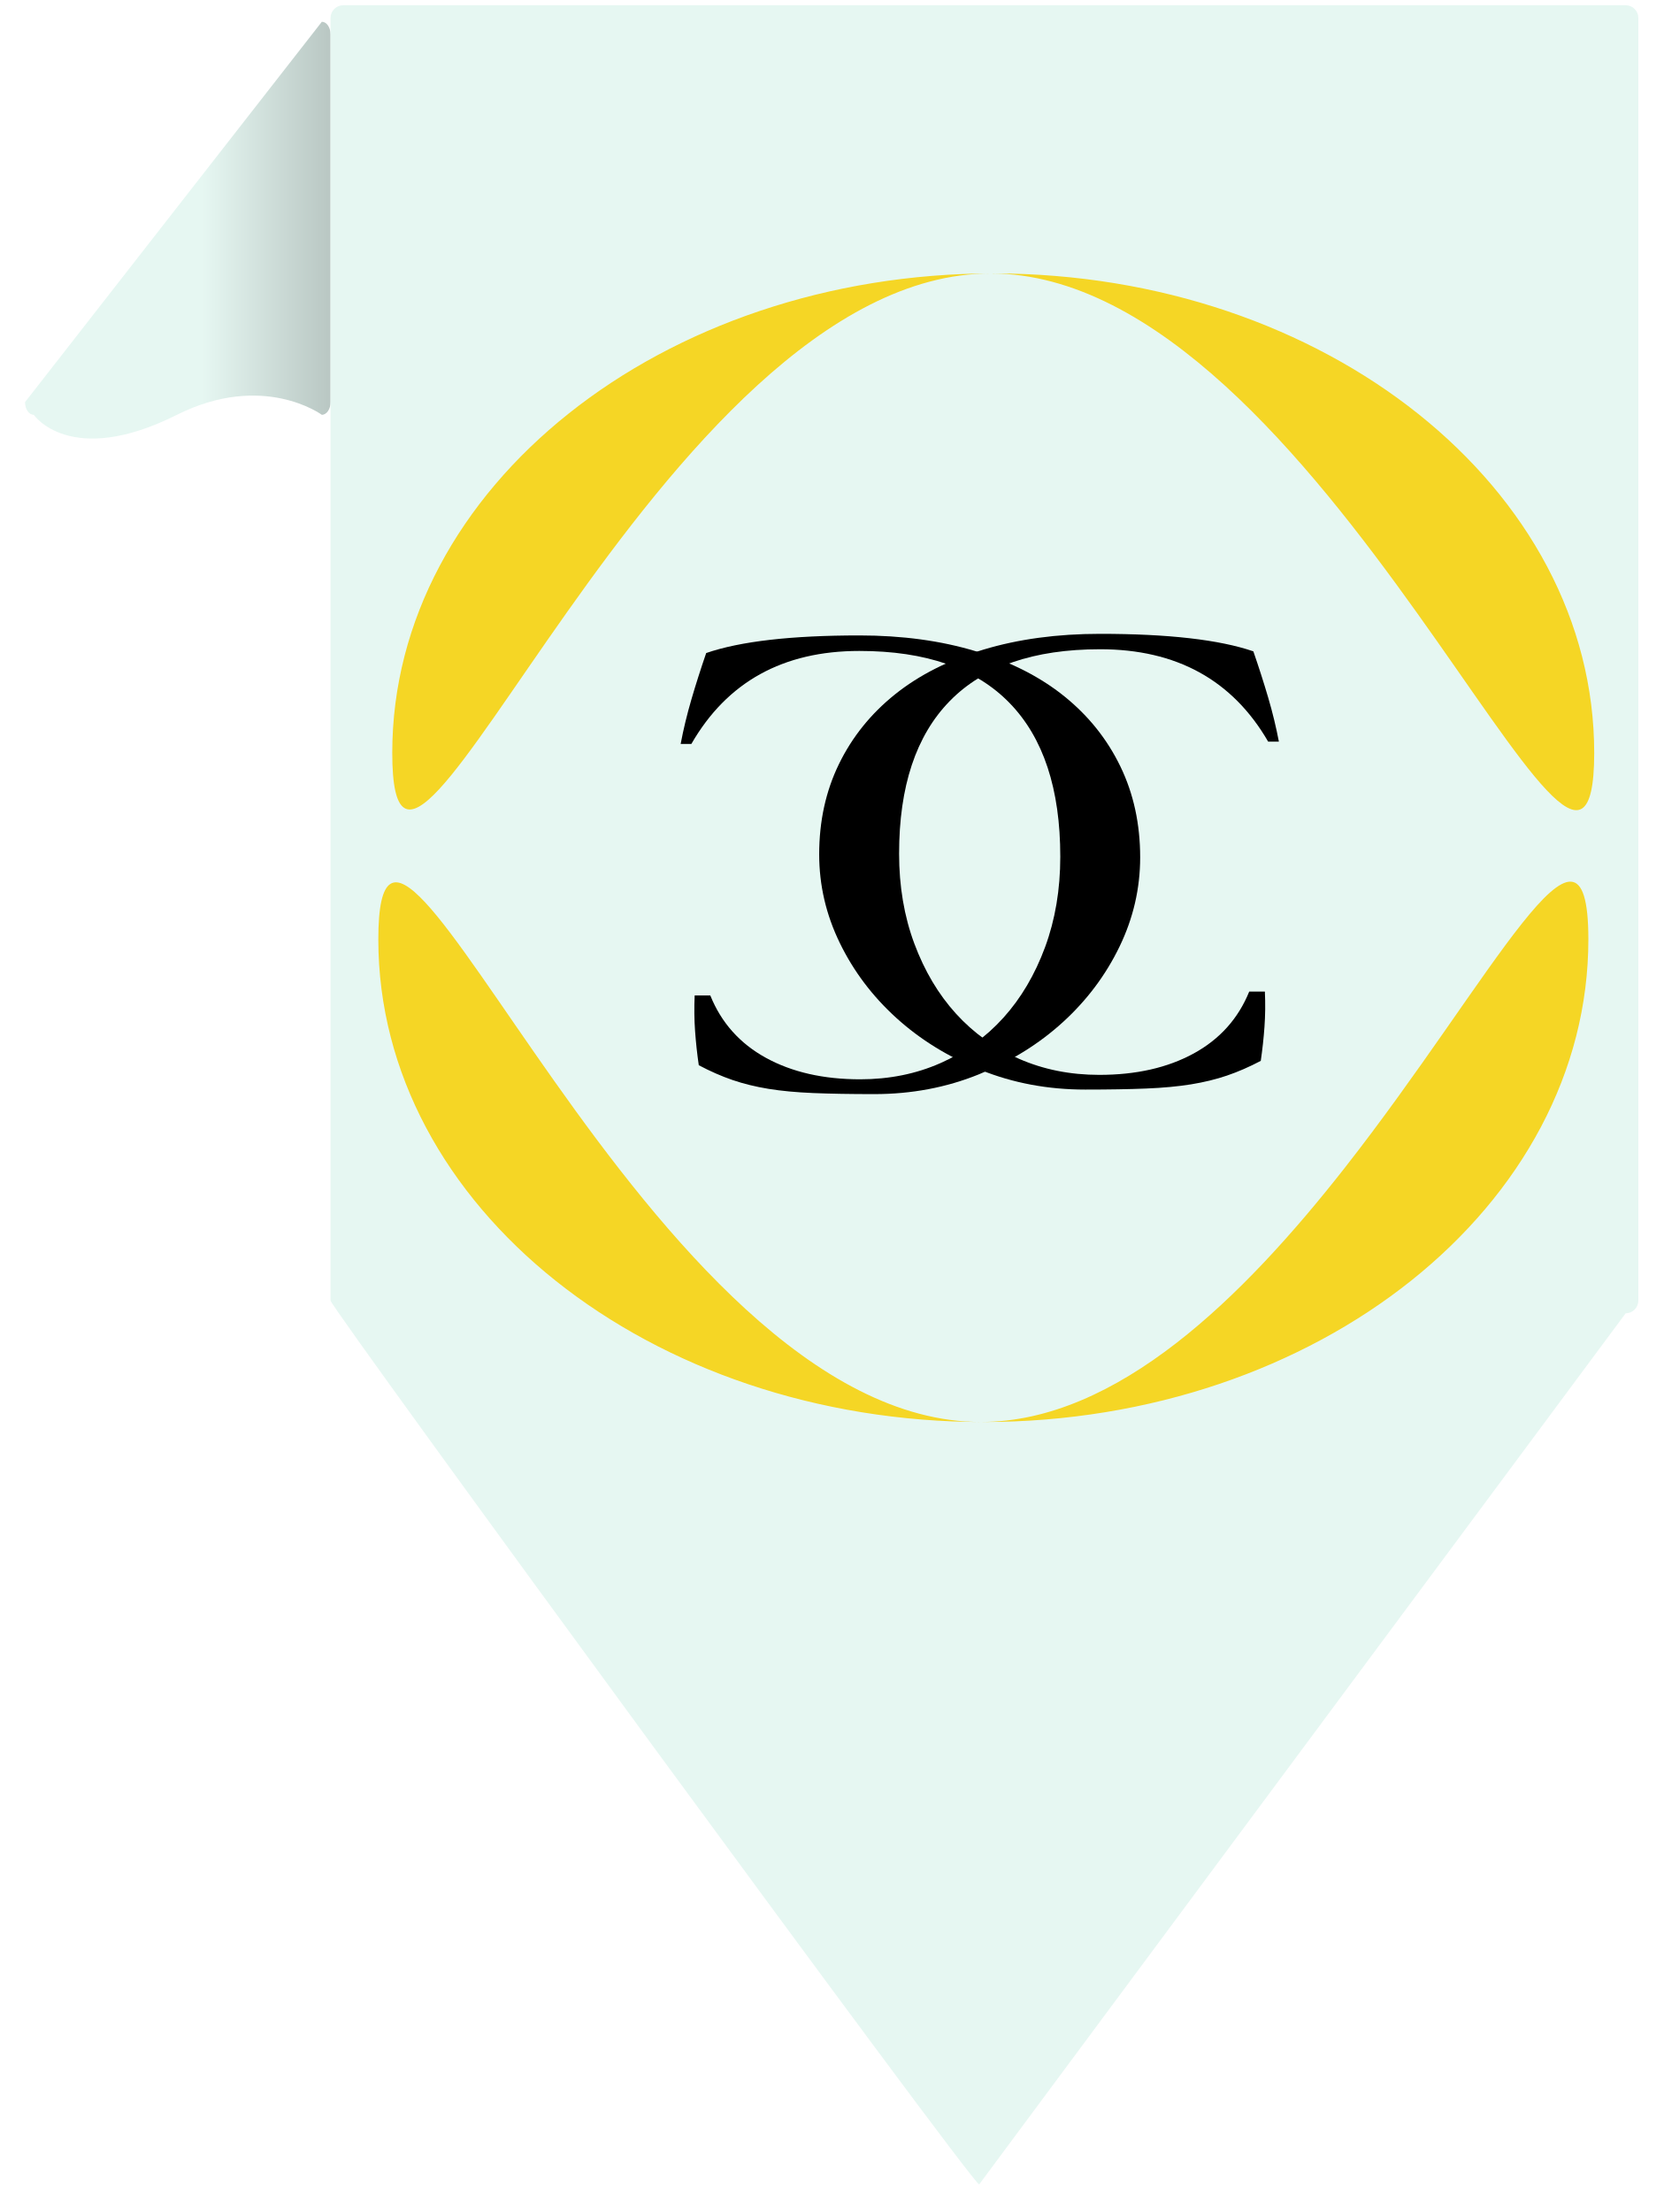
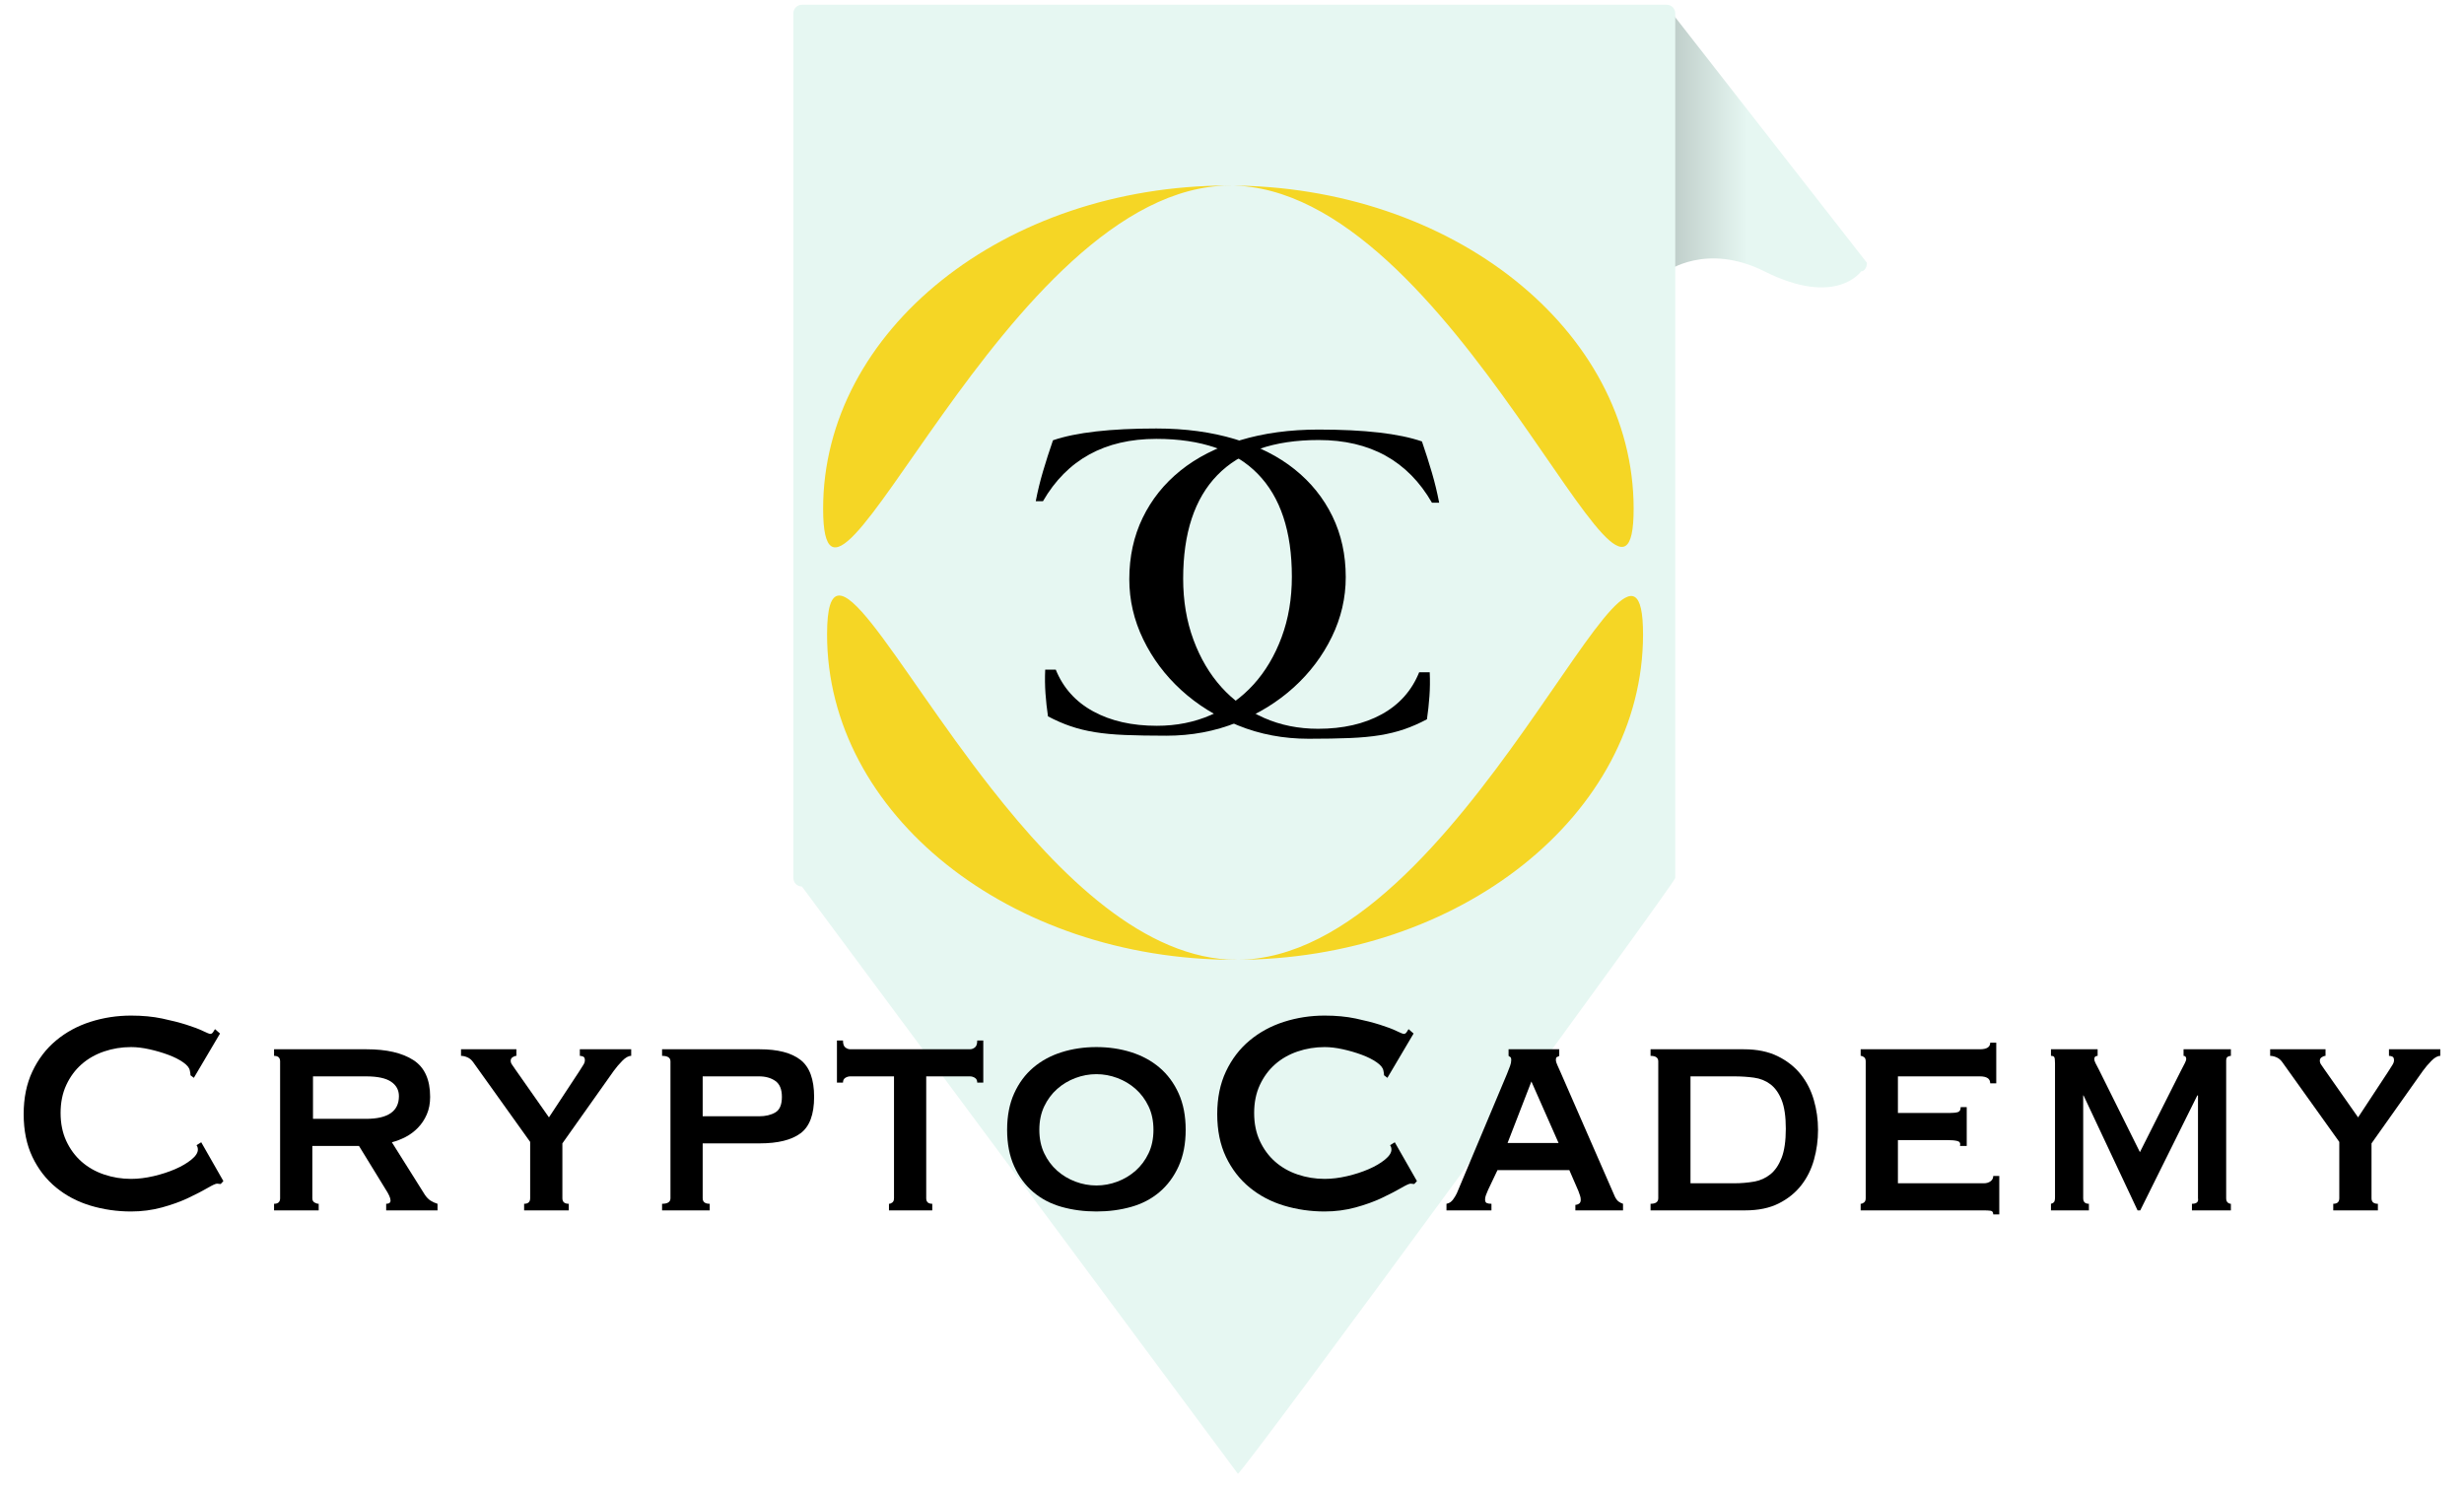
- <svg xmlns="http://www.w3.org/2000/svg" xmlns:ns1="http://vectornator.io" height="100%" style="fill-rule:nonzero;clip-rule:evenodd;stroke-linecap:round;stroke-linejoin:round;" xml:space="preserve" width="100%" version="1.1" viewBox="0 0 736.145 978.694">
+ <svg xmlns="http://www.w3.org/2000/svg" xmlns:ns1="http://vectornator.io" height="100%" style="fill-rule:nonzero;clip-rule:evenodd;stroke-linecap:round;stroke-linejoin:round;" xml:space="preserve" width="100%" version="1.1" viewBox="0 0 1616.99 977.922">
  <defs>
-     <linearGradient y1="257.053" id="LinearGradient" x1="123.005" y2="257.053" x2="146.202" gradientUnits="userSpaceOnUse" gradientTransform="matrix(5.82811 0 0 5.82811 -705.807 -1396.3)">
+     <linearGradient y1="257.053" id="LinearGradient" x1="123.005" y2="257.053" x2="146.202" gradientUnits="userSpaceOnUse" gradientTransform="matrix(-5.82811 0 0 5.82811 1942.06 -1401.71)">
      <stop stop-color="#e6f7f2" offset="0.581" />
      <stop stop-color="#b9c7c3" offset="1" />
    </linearGradient>
  </defs>
  <g id="Layer 1" ns1:layerName="Layer 1">
-     <path ns1:shadowColor="#626262" ns1:shadowOpacity="0.889028" ns1:shadowRadius="1.39072" d="M142.422+9.636C144.549+9.636+146.274+12.151+146.274+15.252L146.274+177.914C146.274+181.016+144.549+183.531+142.422+183.531C142.422+183.531+116.486+164.398+78.302+183.531C31.107+207.178+14.935+183.531+14.935+183.531C12.807+183.531+11.082+181.016+11.082+177.914L142.422+9.636Z" ns1:shadowOffset="2.37492" fill="url(#LinearGradient)" opacity="1" ns1:shadowAngle="2.0025" />
-     <path ns1:shadowColor="#626262" ns1:shadowOpacity="0.889028" ns1:shadowRadius="2.03641" d="M151.89+2.32L719.401+2.32C722.503+2.32+725.017+4.835+725.017+7.937L725.017+575.447C725.017+578.549+722.503+581.063+719.401+581.063L433.312+966.489C430.211+966.489+146.274+578.549+146.274+575.447L146.274+7.937C146.274+4.835+148.789+2.32+151.89+2.32Z" ns1:shadowOffset="1.93615" fill="#e6f7f2" opacity="1" ns1:shadowAngle="0.4602" />
-     <path d="M524.89-89.568L931.312-89.568C934.414-89.568+936.929-87.053+936.929-83.951L936.929+301.112C936.929+304.214+934.414+306.729+931.312+306.729L524.89+306.729C521.788+306.729+519.274+304.214+519.274+301.112L519.274-83.951C519.274-87.053+521.788-89.568+524.89-89.568Z" opacity="1" fill="none" />
-     <path d="M435.355+629.17C583.223+629.084+703.007+533.398+702.899+415.451C702.835+345.626+660.457+433.34+595.209+516.555C550.241+573.906+494.41+629.12+434.079+629.155C286.21+629.242+167.31+297.817+167.419+415.764C167.527+533.711+287.486+629.257+435.355+629.17Z" opacity="1" fill="#f5d625" />
-     <path d="M561.204+328.141C545.406+300.884+520.615+287.256+486.832+287.256C457.423+287.256+435.245+294.896+420.297+310.177C405.35+325.457+397.876+347.964+397.876+377.699C397.876+392.153+400.124+405.42+404.621+417.5C409.117+429.58+415.254+439.904+423.031+448.474C430.809+457.043+440.106+463.702+450.921+468.452C461.737+473.201+473.585+475.575+486.467+475.575C502.751+475.575+516.666+472.426+528.21+466.128C539.755+459.831+547.958+450.693+552.819+438.717L559.746+438.717C559.989+444.086+559.928+449.3+559.564+454.359C559.199+459.418+558.652+464.425+557.923+469.381C552.819+472.065+547.837+474.233+542.976+475.885C538.115+477.537+532.828+478.828+527.117+479.757C521.405+480.686+514.782+481.306+507.248+481.615C499.713+481.925+490.72+482.08+480.269+482.08C463.742+482.08+448.308+479.189+433.969+473.407C419.629+467.626+407.173+459.934+396.6+450.332C386.027+440.73+377.703+429.683+371.627+417.19C365.551+404.698+362.513+391.637+362.513+378.009C362.513+363.348+365.429+350.029+371.262+338.053C377.095+326.076+385.359+315.803+396.053+307.234C406.747+298.665+419.811+292.057+435.245+287.411C450.678+282.765+467.874+280.442+486.832+280.442C516.969+280.442+539.573+283.023+554.642+288.185C557.072+295.206+559.26+302.02+561.204+308.628C563.149+315.236+564.728+321.74+565.944+328.141L561.204+328.141Z" opacity="1" fill="#000000" />
-     <path d="M305.951+329.153C321.742+301.721+346.522+288.005+380.292+288.005C409.688+288.005+431.857+295.694+446.798+311.073C461.739+326.452+469.209+349.104+469.209+379.03C469.209+393.578+466.962+406.93+462.468+419.088C457.973+431.245+451.839+441.636+444.065+450.261C436.29+458.885+426.998+465.587+416.187+470.367C405.376+475.147+393.532+477.537+380.656+477.537C364.379+477.537+350.47+474.368+338.93+468.029C327.391+461.691+319.191+452.495+314.332+440.441L307.408+440.441C307.165+445.845+307.226+451.092+307.591+456.184C307.955+461.275+308.502+466.315+309.23+471.303C314.332+474.004+319.313+476.186+324.172+477.849C329.03+479.511+334.315+480.81+340.024+481.746C345.733+482.681+352.353+483.304+359.884+483.616C367.416+483.928+376.405+484.084+386.851+484.084C403.372+484.084+418.798+481.174+433.132+475.355C447.466+469.536+459.917+461.795+470.485+452.131C481.053+442.467+489.374+431.349+495.447+418.776C501.521+406.203+504.558+393.058+504.558+379.342C504.558+364.587+501.643+351.182+495.812+339.129C489.981+327.075+481.721+316.736+471.032+308.111C460.342+299.487+447.284+292.837+431.857+288.161C416.43+283.485+399.241+281.147+380.292+281.147C350.167+281.147+327.573+283.744+312.51+288.94C310.081+296.006+307.894+302.864+305.951+309.514C304.007+316.164+302.428+322.711+301.213+329.153L305.951+329.153Z" opacity="1" fill="#000000" />
-     <path d="M439.73+120.976C586.609+121.062+705.59+216.106+705.483+333.264C705.375+450.421+585.342+121.076+438.463+120.991C291.584+120.905+173.48+450.111+173.588+332.953C173.695+215.795+292.851+120.89+439.73+120.976Z" opacity="1" fill="#f5d625" />
+     <g opacity="1">
+       <path fill-rule="evenodd" ns1:shadowColor="#626262" ns1:shadowOpacity="0.889028" ns1:shadowRadius="1.39072" d="M1093.83+4.229C1091.7+4.229+1089.98+6.743+1089.98+9.845L1089.98+172.507C1089.98+175.609+1091.7+178.124+1093.83+178.124C1093.83+178.124+1119.76+158.991+1157.95+178.124C1205.14+201.771+1221.32+178.124+1221.32+178.124C1223.44+178.124+1225.17+175.609+1225.17+172.507L1093.83+4.229Z" ns1:shadowOffset="2.37492" fill="url(#LinearGradient)" opacity="1" ns1:shadowAngle="2.0025" />
+       <path fill-rule="evenodd" ns1:shadowColor="#626262" ns1:shadowOpacity="0.889028" ns1:shadowRadius="6.88658" d="M1093.77+3.119L526.255+3.119C523.153+3.119+520.639+5.634+520.639+8.736L520.639+576.246C520.639+579.348+523.153+581.862+526.255+581.862L812.344+967.288C815.445+967.288+1099.38+579.348+1099.38+576.246L1099.38+8.736C1099.38+5.634+1096.87+3.119+1093.77+3.119Z" ns1:shadowOffset="4.1766" fill="#e6f7f2" opacity="1" ns1:shadowAngle="0.4602" />
+       <path d="M720.766-88.768L314.344-88.768C311.242-88.768+308.727-86.254+308.727-83.152L308.727+301.911C308.727+305.013+311.242+307.528+314.344+307.528L720.766+307.528C723.868+307.528+726.382+305.013+726.382+301.911L726.382-83.152C726.382-86.254+723.868-88.768+720.766-88.768Z" opacity="1" fill="none" />
+       <path d="M810.301+629.969C662.433+629.883+542.649+534.197+542.757+416.25C542.821+346.425+585.199+434.139+650.447+517.354C695.415+574.705+751.246+629.919+811.577+629.954C959.446+630.041+1078.35+298.616+1078.24+416.563C1078.13+534.51+958.17+630.056+810.301+629.969Z" fill-rule="evenodd" fill="#f5d625" opacity="1" />
+       <path d="M684.452+328.94C700.25+301.683+725.041+288.055+758.824+288.055C788.233+288.055+810.411+295.695+825.359+310.976C840.306+326.256+847.78+348.763+847.78+378.498C847.78+392.952+845.532+406.219+841.035+418.299C836.539+430.379+830.402+440.703+822.625+449.273C814.847+457.842+805.55+464.501+794.735+469.251C783.919+474+772.071+476.374+759.189+476.374C742.905+476.374+728.99+473.225+717.446+466.927C705.901+460.63+697.698+451.492+692.837+439.516L685.91+439.516C685.667+444.885+685.728+450.099+686.092+455.158C686.457+460.217+687.004+465.224+687.733+470.18C692.837+472.864+697.819+475.032+702.68+476.684C707.541+478.336+712.828+479.627+718.539+480.556C724.251+481.485+730.874+482.105+738.408+482.414C745.943+482.724+754.936+482.879+765.387+482.879C781.914+482.879+797.348+479.988+811.687+474.206C826.027+468.425+838.483+460.733+849.056+451.131C859.629+441.529+867.953+430.482+874.029+417.989C880.105+405.497+883.143+392.436+883.143+378.808C883.143+364.147+880.227+350.828+874.394+338.852C868.561+326.875+860.297+316.602+849.603+308.033C838.909+299.464+825.845+292.856+810.411+288.21C794.978+283.564+777.782+281.241+758.824+281.241C728.687+281.241+706.083+283.822+691.014+288.984C688.584+296.005+686.396+302.819+684.452+309.427C682.507+316.035+680.928+322.539+679.712+328.94L684.452+328.94Z" fill-rule="evenodd" fill="#000000" opacity="1" />
+       <path d="M939.705+329.952C923.914+302.52+899.134+288.804+865.364+288.804C835.968+288.804+813.799+296.493+798.858+311.872C783.917+327.251+776.447+349.903+776.447+379.829C776.447+394.377+778.694+407.729+783.188+419.887C787.683+432.044+793.817+442.435+801.591+451.06C809.366+459.684+818.658+466.386+829.469+471.166C840.28+475.946+852.124+478.336+865+478.336C881.277+478.336+895.186+475.167+906.726+468.828C918.265+462.49+926.465+453.294+931.324+441.24L938.248+441.24C938.491+446.644+938.43+451.891+938.065+456.983C937.701+462.074+937.154+467.114+936.426+472.102C931.324+474.803+926.343+476.985+921.484+478.648C916.626+480.31+911.341+481.609+905.632+482.545C899.923+483.48+893.303+484.103+885.772+484.415C878.24+484.727+869.251+484.883+858.805+484.883C842.284+484.883+826.858+481.973+812.524+476.154C798.19+470.335+785.739+462.594+775.171+452.93C764.603+443.266+756.282+432.148+750.209+419.575C744.135+407.002+741.098+393.857+741.098+380.141C741.098+365.386+744.013+351.981+749.844+339.928C755.675+327.874+763.935+317.535+774.624+308.91C785.314+300.286+798.372+293.636+813.799+288.96C829.226+284.284+846.415+281.946+865.364+281.946C895.489+281.946+918.083+284.543+933.146+289.739C935.575+296.805+937.762+303.663+939.705+310.313C941.649+316.963+943.228+323.51+944.443+329.952L939.705+329.952Z" fill-rule="evenodd" fill="#000000" opacity="1" />
+       <path d="M805.926+121.775C659.047+121.861+540.066+216.905+540.173+334.063C540.281+451.22+660.314+121.875+807.193+121.79C954.072+121.704+1072.18+450.91+1072.07+333.752C1071.96+216.594+952.805+121.689+805.926+121.775Z" fill-rule="evenodd" fill="#f5d625" opacity="1" />
+     </g>
+   </g>
+   <g id="Layer 2" ns1:layerName="Layer 2">
+     <g opacity="1">
+       <path d="M144.83+777.121C144.39+777.121+143.986+777.081+143.619+777.001C143.252+776.921+142.848+776.881+142.408+776.881C141.526+776.881+139.434+777.842+136.13+779.765C132.826+781.687+128.641+783.85+123.575+786.253C118.509+788.656+112.745+790.739+106.284+792.501C99.823+794.263+93.068+795.145+86.019+795.145C76.768+795.145+67.884+793.863+59.367+791.3C50.85+788.736+43.324+784.771+36.79+779.404C30.255+774.037+25.079+767.349+21.261+759.338C17.443+751.328+15.534+741.956+15.534+731.222C15.534+720.648+17.443+711.316+21.261+703.225C25.079+695.135+30.255+688.366+36.79+682.919C43.324+677.472+50.85+673.387+59.367+670.663C67.884+667.94+76.768+666.578+86.019+666.578C93.508+666.578+100.3+667.219+106.394+668.5C112.488+669.782+117.811+671.144+122.363+672.586C126.915+674.028+130.513+675.389+133.156+676.671C135.8+677.953+137.415+678.594+138.002+678.594C138.736+678.594+139.361+678.193+139.874+677.392C140.388+676.591+140.792+675.95+141.086+675.47L144.39+678.353L127.209+707.431L125.007+705.749C125.007+705.268+124.97+704.787+124.896+704.307C124.823+703.826+124.713+703.266+124.566+702.625C124.272+700.862+122.804+699.06+120.161+697.218C117.517+695.375+114.25+693.733+110.359+692.291C106.467+690.849+102.356+689.648+98.024+688.687C93.692+687.725+89.691+687.245+86.019+687.245C79.852+687.245+73.941+688.206+68.288+690.129C62.634+692.051+57.715+694.855+53.53+698.539C49.345+702.224+46.004+706.75+43.508+712.117C41.012+717.484+39.763+723.612+39.763+730.501C39.763+737.39+41.012+743.518+43.508+748.885C46.004+754.252+49.345+758.777+53.53+762.462C57.715+766.147+62.634+768.951+68.288+770.873C73.941+772.796+79.852+773.757+86.019+773.757C90.718+773.757+95.638+773.156+100.777+771.955C105.917+770.753+110.616+769.231+114.874+767.389C119.133+765.546+122.694+763.464+125.557+761.141C128.421+758.818+129.852+756.615+129.852+754.532C129.852+753.411+129.559+752.449+128.971+751.648L132.055+749.726L146.593+775.199L144.83+777.121Z" opacity="1" fill="#000000" />
+       <path d="M240.206+734.346C254.597+734.346+261.792+729.379+261.792+719.446C261.792+715.441+260.066+712.277+256.616+709.954C253.165+707.631+247.695+706.47+240.206+706.47L205.404+706.47L205.404+734.346L240.206+734.346ZM240.646+688.687C253.715+688.687+263.921+691.05+271.263+695.776C278.606+700.502+282.277+708.552+282.277+719.927C282.277+724.253+281.542+728.098+280.074+731.462C278.606+734.826+276.66+737.75+274.237+740.233C271.814+742.717+269.134+744.719+266.197+746.241C263.26+747.763+260.25+748.925+257.166+749.726L278.752+784.09C279.927+785.853+281.212+787.174+282.607+788.055C284.002+788.937+285.507+789.617+287.123+790.098L287.123+794.424L253.422+794.424L253.422+790.098C255.331+790.098+256.285+789.377+256.285+787.935C256.285+786.333+255.184+783.85+252.981+780.486L235.58+752.129L204.963+752.129L204.963+786.493C204.963+787.775+205.44+788.696+206.395+789.257C207.349+789.818+208.267+790.098+209.148+790.098L209.148+794.424L179.853+794.424L179.853+790.098C182.496+790.098+183.818+788.896+183.818+786.493L183.818+696.617C183.818+694.214+182.496+693.012+179.853+693.012L179.853+688.687L240.646+688.687Z" opacity="1" fill="#000000" />
+       <path d="M310.471+697.098C309.443+695.656+308.195+694.614+306.726+693.973C305.258+693.333+303.863+693.012+302.541+693.012L302.541+688.687L338.885+688.687L338.885+693.012C338.151+693.012+337.343+693.293+336.462+693.853C335.581+694.414+335.141+695.175+335.141+696.136C335.141+697.098+335.434+697.979+336.022+698.78C336.609+699.581+337.27+700.542+338.004+701.663L360.251+733.385L379.855+703.586C381.176+701.503+382.167+699.941+382.828+698.9C383.489+697.859+383.819+696.857+383.819+695.896C383.819+694.614+383.452+693.813+382.718+693.493C381.984+693.172+381.25+693.012+380.515+693.012L380.515+688.687L414.216+688.687L414.216+693.012C412.454+693.012+410.508+694.094+408.379+696.256C406.25+698.419+404.378+700.622+402.762+702.865L369.062+750.447L369.062+786.493C369.062+788.896+370.457+790.098+373.247+790.098L373.247+794.424L343.951+794.424L343.951+790.098C346.594+790.098+347.916+788.896+347.916+786.493L347.916+749.485L310.471+697.098Z" opacity="1" fill="#000000" />
+       <path d="M498.138+732.664C502.396+732.664+505.957+731.823+508.821+730.14C511.684+728.458+513.116+725.054+513.116+719.927C513.116+714.961+511.684+711.476+508.821+709.474C505.957+707.471+502.396+706.47+498.138+706.47L461.133+706.47L461.133+732.664L498.138+732.664ZM439.987+696.617C439.987+694.214+438.152+693.012+434.481+693.012L434.481+688.687L498.578+688.687C510.473+688.687+519.393+691.01+525.341+695.656C531.288+700.302+534.261+708.392+534.261+719.927C534.261+731.462+531.288+739.432+525.341+743.838C519.393+748.244+510.473+750.447+498.578+750.447L461.133+750.447L461.133+786.493C461.133+788.896+462.675+790.098+465.759+790.098L465.759+794.424L434.481+794.424L434.481+790.098C438.152+790.098+439.987+788.896+439.987+786.493L439.987+696.617Z" opacity="1" fill="#000000" />
+       <path d="M583.381+790.098C584.115+790.098+584.849+789.818+585.583+789.257C586.318+788.696+586.685+787.775+586.685+786.493L586.685+706.47L558.05+706.47C556.875+706.47+555.774+706.79+554.746+707.431C553.718+708.072+553.204+709.113+553.204+710.555L549.239+710.555L549.239+682.919L553.204+682.919C553.204+685.162+553.718+686.684+554.746+687.485C555.774+688.286+556.875+688.687+558.05+688.687L636.465+688.687C637.64+688.687+638.741+688.286+639.769+687.485C640.797+686.684+641.311+685.162+641.311+682.919L645.276+682.919L645.276+710.555L641.311+710.555C641.311+709.113+640.797+708.072+639.769+707.431C638.741+706.79+637.64+706.47+636.465+706.47L607.83+706.47L607.83+786.493C607.83+788.896+609.152+790.098+611.795+790.098L611.795+794.424L583.381+794.424L583.381+790.098Z" opacity="1" fill="#000000" />
+       <path d="M719.505+705.028C714.806+705.028+710.217+705.869+705.739+707.551C701.26+709.233+697.258+711.636+693.734+714.76C690.21+717.884+687.383+721.689+685.254+726.175C683.125+730.661+682.06+735.788+682.06+741.555C682.06+747.323+683.125+752.449+685.254+756.935C687.383+761.421+690.21+765.226+693.734+768.35C697.258+771.474+701.26+773.877+705.739+775.559C710.217+777.241+714.806+778.082+719.505+778.082C724.204+778.082+728.793+777.241+733.272+775.559C737.751+773.877+741.752+771.474+745.277+768.35C748.801+765.226+751.628+761.421+753.757+756.935C755.886+752.449+756.951+747.323+756.951+741.555C756.951+735.788+755.886+730.661+753.757+726.175C751.628+721.689+748.801+717.884+745.277+714.76C741.752+711.636+737.751+709.233+733.272+707.551C728.793+705.869+724.204+705.028+719.505+705.028ZM719.505+687.245C727.582+687.245+735.181+688.366+742.303+690.609C749.425+692.852+755.629+696.216+760.915+700.702C766.202+705.188+770.387+710.835+773.471+717.644C776.554+724.453+778.096+732.423+778.096+741.555C778.096+750.687+776.554+758.657+773.471+765.466C770.387+772.275+766.202+777.922+760.915+782.408C755.629+786.894+749.425+790.138+742.303+792.141C735.181+794.143+727.582+795.145+719.505+795.145C711.429+795.145+703.83+794.143+696.708+792.141C689.586+790.138+683.382+786.894+678.095+782.408C672.809+777.922+668.624+772.275+665.54+765.466C662.456+758.657+660.915+750.687+660.915+741.555C660.915+732.423+662.456+724.453+665.54+717.644C668.624+710.835+672.809+705.188+678.095+700.702C683.382+696.216+689.586+692.852+696.708+690.609C703.83+688.366+711.429+687.245+719.505+687.245Z" opacity="1" fill="#000000" />
+       <path d="M928.098+777.121C927.657+777.121+927.253+777.081+926.886+777.001C926.519+776.921+926.115+776.881+925.675+776.881C924.794+776.881+922.701+777.842+919.397+779.765C916.093+781.687+911.908+783.85+906.842+786.253C901.776+788.656+896.012+790.739+889.551+792.501C883.09+794.263+876.335+795.145+869.286+795.145C860.035+795.145+851.151+793.863+842.634+791.3C834.117+788.736+826.592+784.771+820.057+779.404C813.522+774.037+808.346+767.349+804.528+759.338C800.71+751.328+798.801+741.956+798.801+731.222C798.801+720.648+800.71+711.316+804.528+703.225C808.346+695.135+813.522+688.366+820.057+682.919C826.592+677.472+834.117+673.387+842.634+670.663C851.151+667.94+860.035+666.578+869.286+666.578C876.776+666.578+883.567+667.219+889.661+668.5C895.755+669.782+901.078+671.144+905.63+672.586C910.183+674.028+913.78+675.389+916.423+676.671C919.067+677.953+920.682+678.594+921.269+678.594C922.004+678.594+922.628+678.193+923.142+677.392C923.656+676.591+924.059+675.95+924.353+675.47L927.657+678.353L910.476+707.431L908.274+705.749C908.274+705.268+908.237+704.787+908.163+704.307C908.09+703.826+907.98+703.266+907.833+702.625C907.539+700.862+906.071+699.06+903.428+697.218C900.785+695.375+897.517+693.733+893.626+692.291C889.735+690.849+885.623+689.648+881.291+688.687C876.959+687.725+872.958+687.245+869.286+687.245C863.119+687.245+857.209+688.206+851.555+690.129C845.902+692.051+840.982+694.855+836.797+698.539C832.612+702.224+829.271+706.75+826.775+712.117C824.279+717.484+823.031+723.612+823.031+730.501C823.031+737.39+824.279+743.518+826.775+748.885C829.271+754.252+832.612+758.777+836.797+762.462C840.982+766.147+845.902+768.951+851.555+770.873C857.209+772.796+863.119+773.757+869.286+773.757C873.985+773.757+878.905+773.156+884.044+771.955C889.184+770.753+893.883+769.231+898.141+767.389C902.4+765.546+905.961+763.464+908.824+761.141C911.688+758.818+913.119+756.615+913.119+754.532C913.119+753.411+912.826+752.449+912.238+751.648L915.322+749.726L929.86+775.199L928.098+777.121Z" opacity="1" fill="#000000" />
+       <path d="M1022.81+750.206L1004.97+709.834L989.332+750.206L1022.81+750.206ZM949.243+790.098C951.005+789.778+952.437+788.856+953.538+787.334C954.64+785.813+955.484+784.411+956.071+783.129L988.891+705.028C989.772+702.785+990.47+700.983+990.984+699.621C991.498+698.259+991.755+696.937+991.755+695.656C991.755+694.694+991.571+694.094+991.204+693.853C990.837+693.613+990.433+693.333+989.992+693.012L989.992+688.687L1023.25+688.687L1023.25+693.012C1022.81+693.333+1022.33+693.573+1021.82+693.733C1021.31+693.893+1021.05+694.534+1021.05+695.656C1021.05+696.617+1021.38+697.778+1022.04+699.14C1022.7+700.502+1023.4+702.064+1024.13+703.826L1059.82+785.532C1060.55+786.974+1061.36+788.015+1062.24+788.656C1063.12+789.297+1064.08+789.778+1065.1+790.098L1065.1+794.424L1033.83+794.424L1033.83+790.819C1034.56+790.819+1035.33+790.579+1036.14+790.098C1036.95+789.617+1037.35+788.736+1037.35+787.455C1037.35+786.493+1037.2+785.612+1036.91+784.811C1036.62+784.01+1036.25+782.969+1035.81+781.687L1029.86+767.989L982.724+767.989L976.556+780.966C975.969+782.248+975.492+783.409+975.124+784.451C974.757+785.492+974.574+786.413+974.574+787.214C974.574+788.496+974.941+789.297+975.675+789.617C976.409+789.938+977.437+790.098+978.759+790.098L978.759+794.424L949.243+794.424L949.243+790.098Z" opacity="1" fill="#000000" />
+       <path d="M1138.01+776.641C1142.56+776.641+1146.9+776.28+1151.01+775.559C1155.12+774.838+1158.72+773.236+1161.8+770.753C1164.88+768.27+1167.34+764.665+1169.18+759.939C1171.01+755.213+1171.93+748.845+1171.93+740.834C1171.93+732.824+1171.01+726.536+1169.18+721.97C1167.34+717.404+1164.88+713.959+1161.8+711.636C1158.72+709.313+1155.12+707.871+1151.01+707.311C1146.9+706.75+1142.56+706.47+1138.01+706.47L1109.38+706.47L1109.38+776.641L1138.01+776.641ZM1083.17+790.098C1086.54+790.098+1088.23+788.896+1088.23+786.493L1088.23+696.617C1088.23+694.214+1086.54+693.012+1083.17+693.012L1083.17+688.687L1144.4+688.687C1153.06+688.687+1160.48+690.209+1166.65+693.253C1172.81+696.296+1177.84+700.262+1181.73+705.148C1185.63+710.034+1188.49+715.642+1190.32+721.97C1192.16+728.298+1193.08+734.826+1193.08+741.555C1193.08+748.284+1192.2+754.812+1190.43+761.141C1188.67+767.469+1185.88+773.076+1182.06+777.962C1178.25+782.849+1173.33+786.814+1167.31+789.858C1161.29+792.902+1153.94+794.424+1145.28+794.424L1083.17+794.424L1083.17+790.098Z" opacity="1" fill="#000000" />
+       <path d="M1306.07+711.036C1306.07+707.992+1303.8+706.47+1299.25+706.47L1245.5+706.47L1245.5+730.501L1279.42+730.501C1281.92+730.501+1283.75+730.301+1284.93+729.9C1286.1+729.5+1286.69+728.418+1286.69+726.656L1290.66+726.656L1290.66+752.129L1286.25+752.129C1286.69+750.367+1286.1+749.285+1284.49+748.885C1282.87+748.484+1280.6+748.284+1277.66+748.284L1245.5+748.284L1245.5+776.641L1301.89+776.641C1303.65+776.641+1305.12+776.2+1306.29+775.319C1307.47+774.438+1308.06+773.276+1308.06+771.834L1312.02+771.834L1312.02+797.067L1308.06+797.067C1308.06+795.625+1307.47+794.824+1306.29+794.664C1305.12+794.504+1303.65+794.424+1301.89+794.424L1221.05+794.424L1221.05+790.098C1221.79+790.098+1222.52+789.818+1223.25+789.257C1223.99+788.696+1224.36+787.775+1224.36+786.493L1224.36+696.617C1224.36+695.335+1223.99+694.414+1223.25+693.853C1222.52+693.293+1221.79+693.012+1221.05+693.012L1221.05+688.687L1299.25+688.687C1303.8+688.687+1306.07+687.245+1306.07+684.361L1310.04+684.361L1310.04+711.036L1306.07+711.036Z" opacity="1" fill="#000000" />
+       <path d="M1345.94+790.098C1346.68+789.938+1347.3+789.617+1347.82+789.137C1348.33+788.656+1348.59+787.535+1348.59+785.772L1348.59+697.818C1348.59+695.576+1348.4+694.214+1348.04+693.733C1347.67+693.253+1346.97+693.012+1345.94+693.012L1345.94+688.687L1376.56+688.687L1376.56+693.012C1375.09+693.012+1374.36+693.733+1374.36+695.175C1374.36+695.816+1374.61+696.657+1375.13+697.698C1375.64+698.74+1376.41+700.222+1377.44+702.144L1404.31+756.214L1431.41+702.384C1432.43+700.462+1433.24+698.9+1433.83+697.698C1434.42+696.497+1434.71+695.656+1434.71+695.175C1434.71+693.733+1434.12+693.012+1432.95+693.012L1432.95+688.687L1464.01+688.687L1464.01+693.012C1463.27+693.012+1462.57+693.212+1461.91+693.613C1461.25+694.014+1460.92+694.855+1460.92+696.136L1460.92+786.493C1460.92+787.775+1461.25+788.696+1461.91+789.257C1462.57+789.818+1463.27+790.098+1464.01+790.098L1464.01+794.424L1438.45+794.424L1438.45+790.098C1441.54+790.098+1442.86+788.896+1442.42+786.493L1442.42+718.966L1441.98+718.966L1404.53+794.424L1402.77+794.424L1367.31+718.966L1367.53+718.966L1367.09+718.966L1367.09+786.493C1367.09+788.896+1368.34+790.098+1370.83+790.098L1370.83+794.424L1345.94+794.424L1345.94+790.098Z" opacity="1" fill="#000000" />
+       <path d="M1497.71+697.098C1496.68+695.656+1495.43+694.614+1493.96+693.973C1492.49+693.333+1491.1+693.012+1489.78+693.012L1489.78+688.687L1526.12+688.687L1526.12+693.012C1525.39+693.012+1524.58+693.293+1523.7+693.853C1522.82+694.414+1522.38+695.175+1522.38+696.136C1522.38+697.098+1522.67+697.979+1523.26+698.78C1523.84+699.581+1524.51+700.542+1525.24+701.663L1547.49+733.385L1567.09+703.586C1568.41+701.503+1569.4+699.941+1570.06+698.9C1570.72+697.859+1571.06+696.857+1571.06+695.896C1571.06+694.614+1570.69+693.813+1569.95+693.493C1569.22+693.172+1568.49+693.012+1567.75+693.012L1567.75+688.687L1601.45+688.687L1601.45+693.012C1599.69+693.012+1597.74+694.094+1595.61+696.256C1593.49+698.419+1591.61+700.622+1590+702.865L1556.3+750.447L1556.3+786.493C1556.3+788.896+1557.69+790.098+1560.48+790.098L1560.48+794.424L1531.19+794.424L1531.19+790.098C1533.83+790.098+1535.15+788.896+1535.15+786.493L1535.15+749.485L1497.71+697.098Z" opacity="1" fill="#000000" />
+     </g>
  </g>
</svg>
